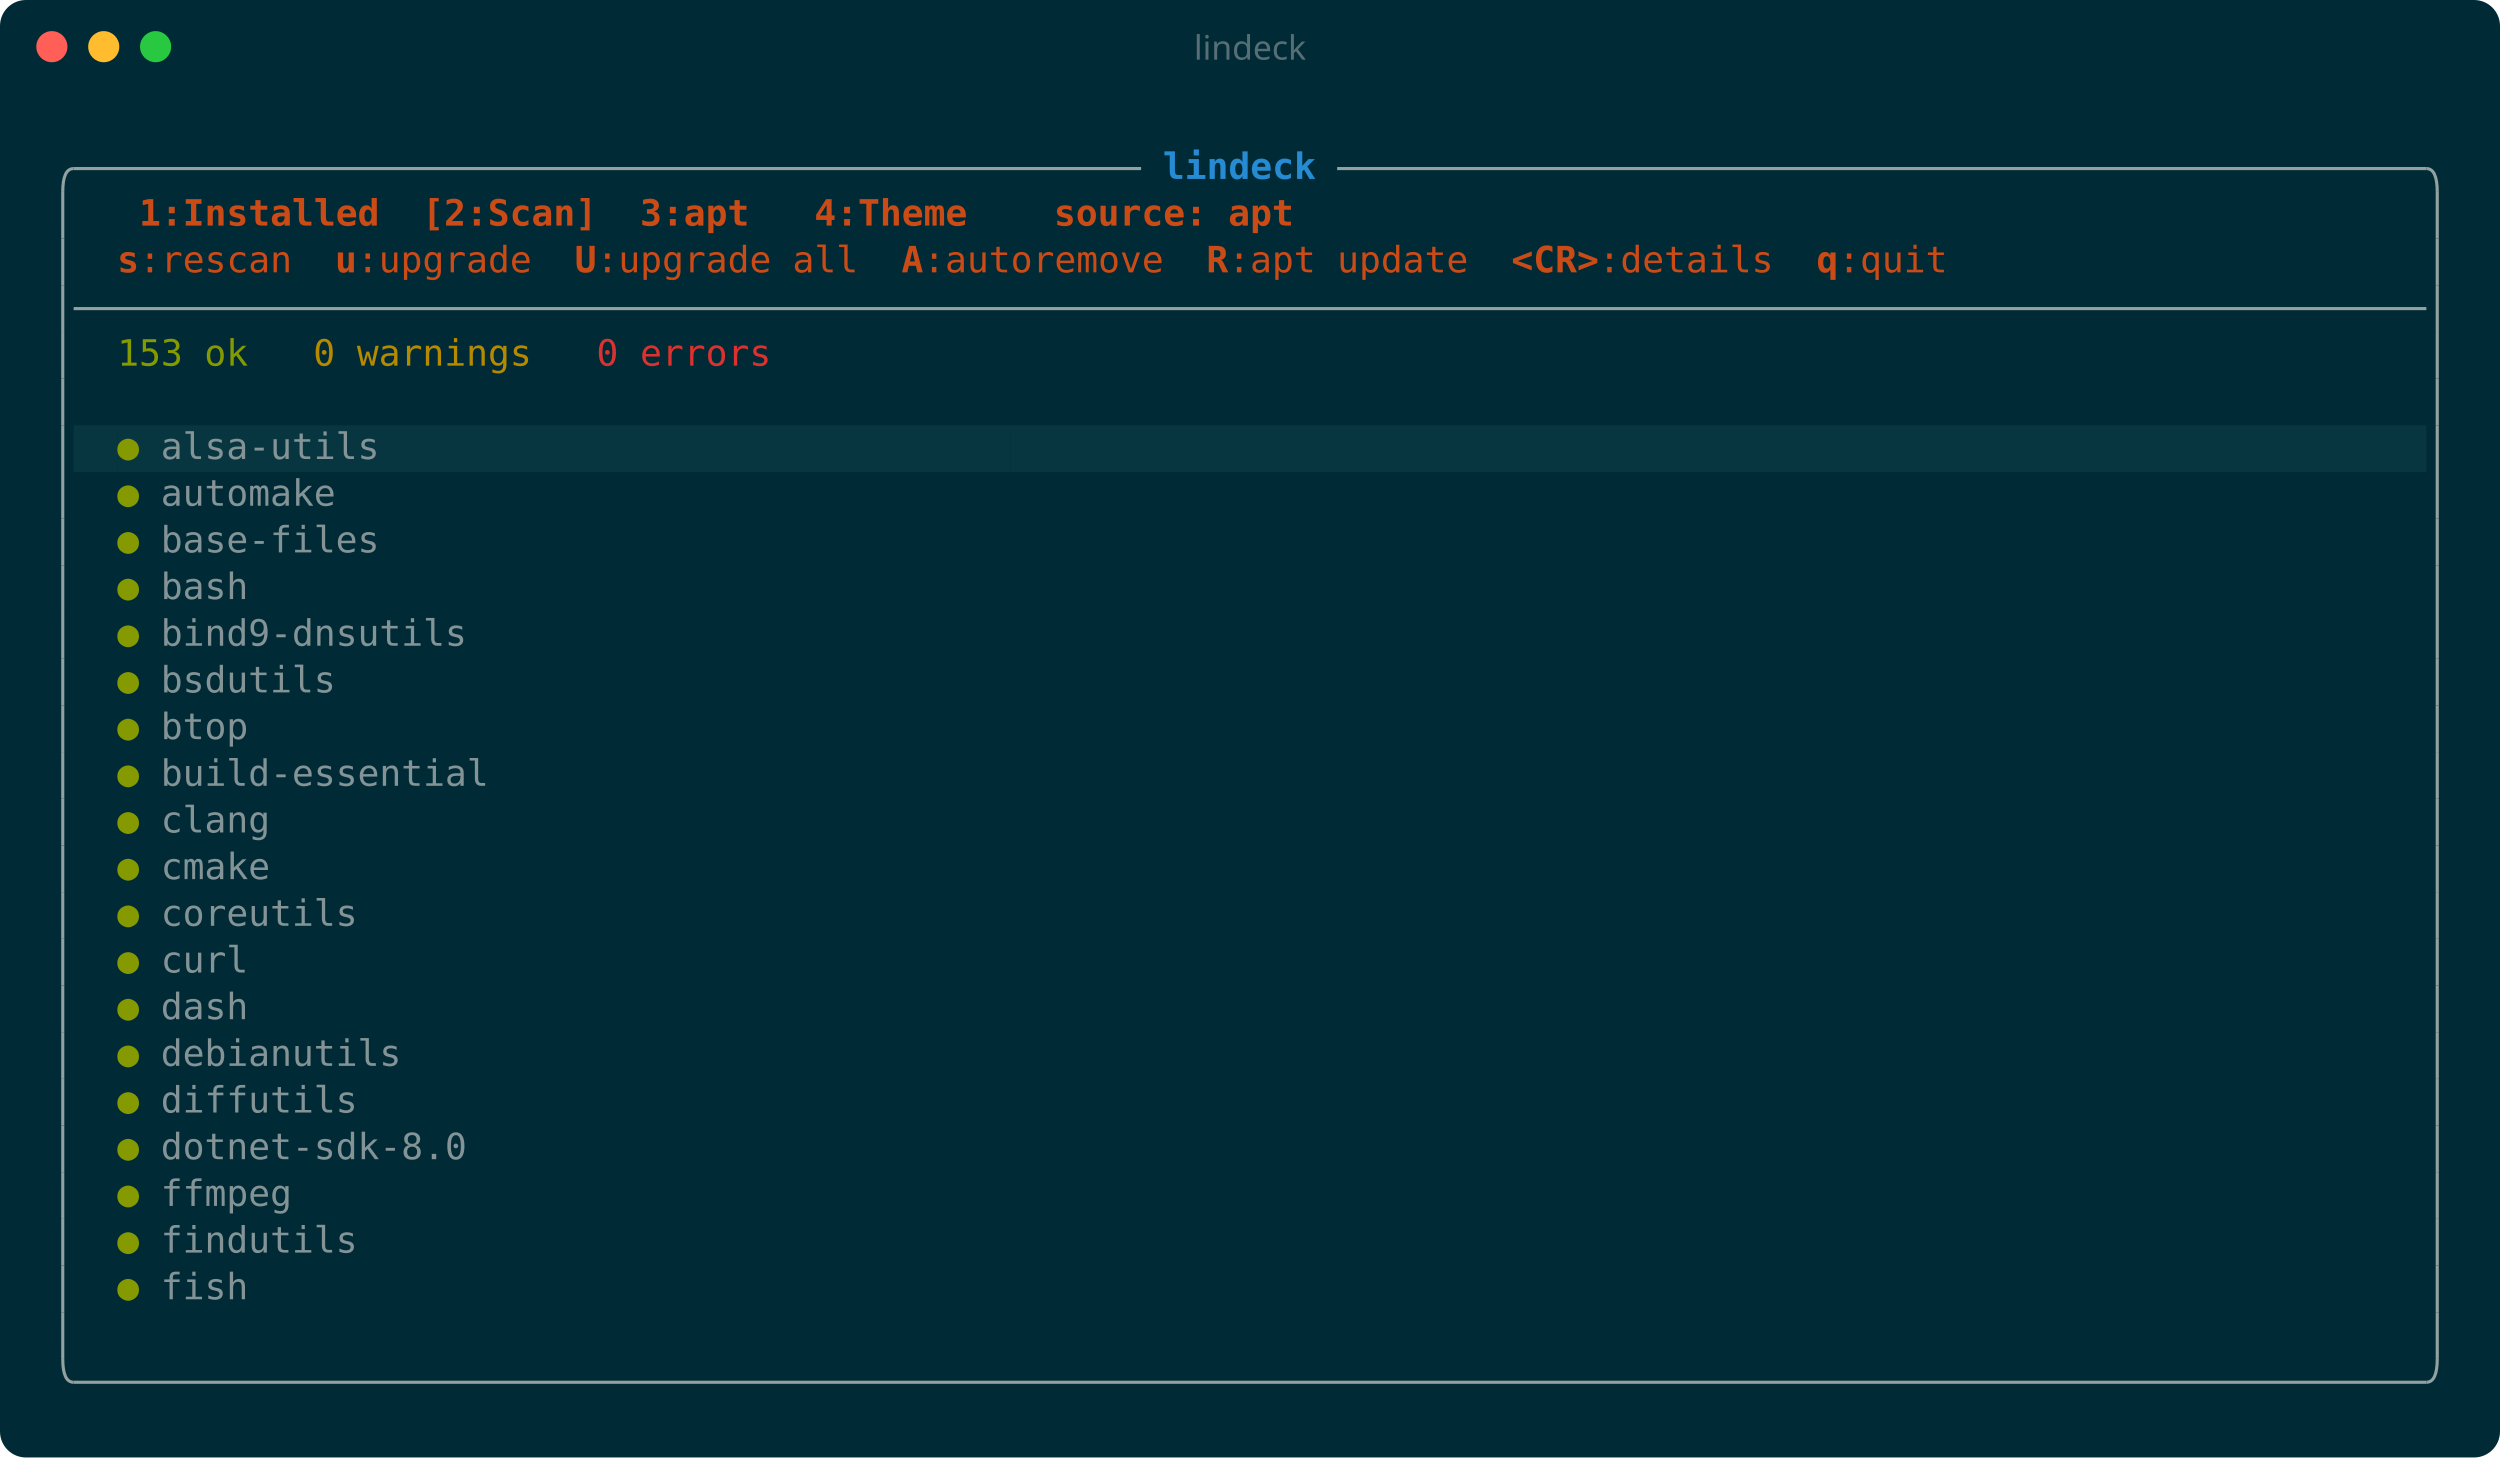
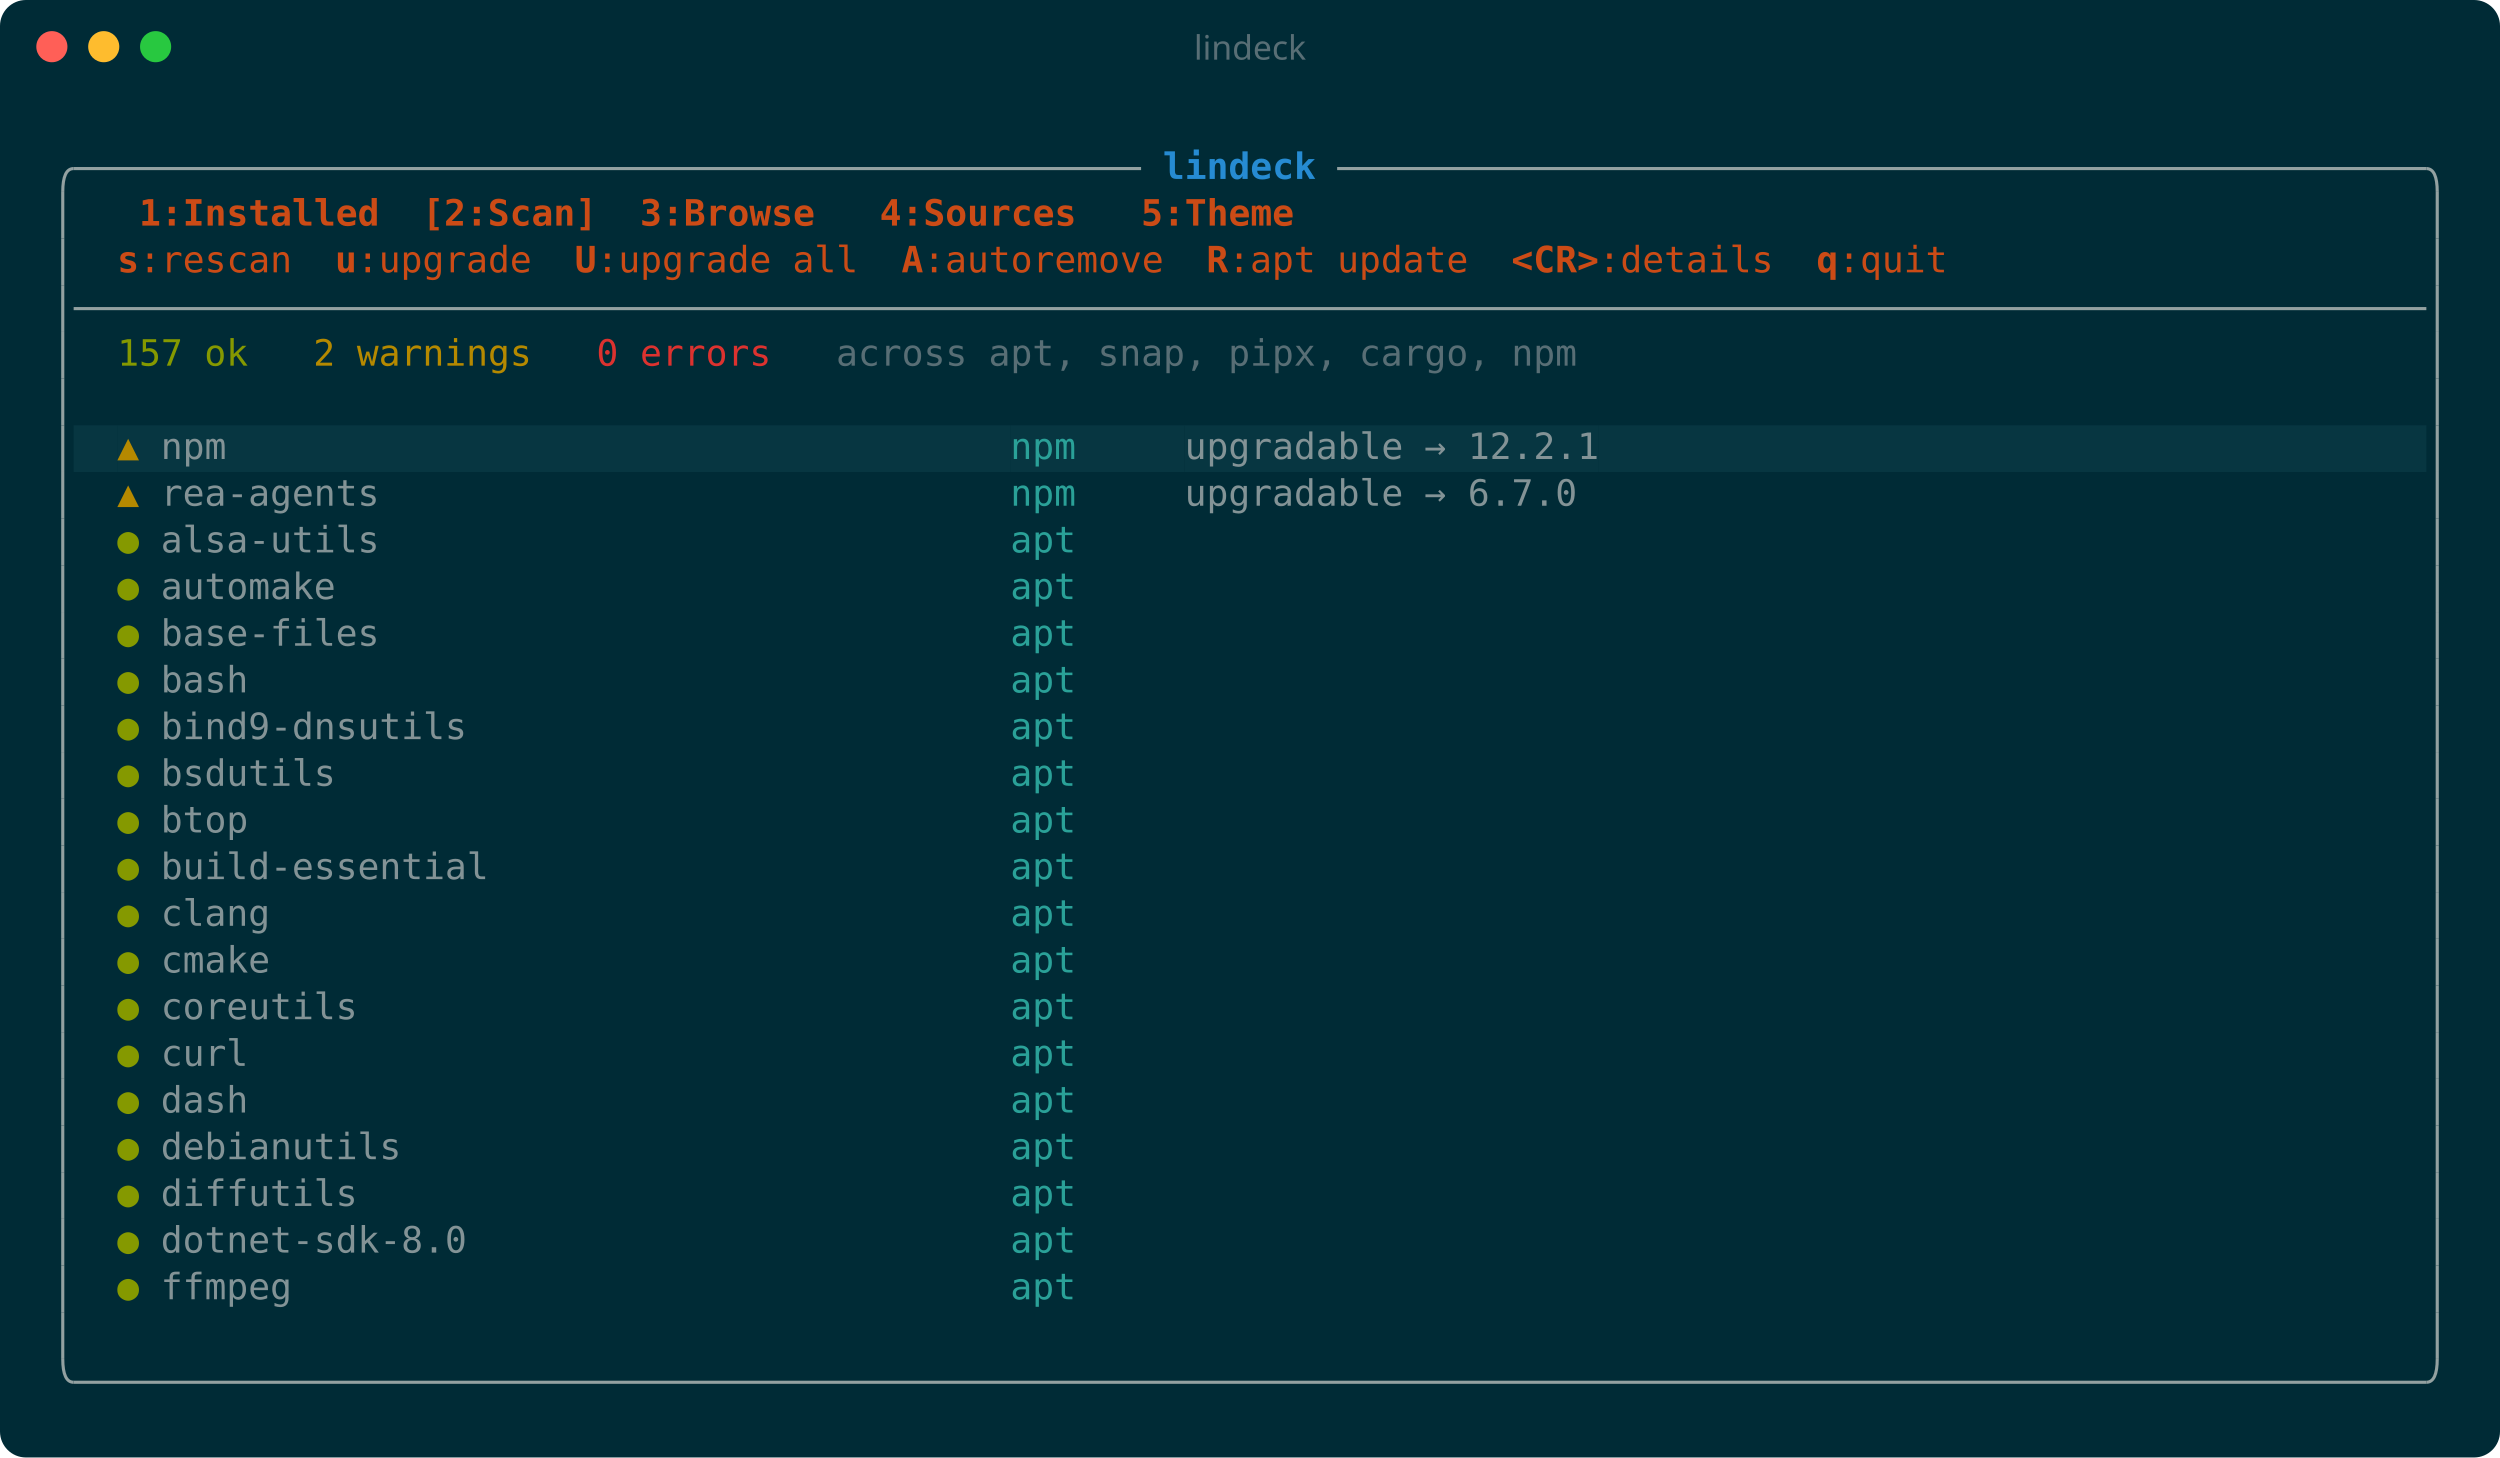
<svg xmlns="http://www.w3.org/2000/svg" width="964" height="562" viewBox="0 0 964 562">
  <rect width="100%" height="100%" rx="10" fill="#002b36" />
  <circle cx="20" cy="18" r="6" fill="#ff5f57" />
  <circle cx="40" cy="18" r="6" fill="#febc2e" />
  <circle cx="60" cy="18" r="6" fill="#28c840" />
  <text x="482" y="23" fill="#586e75" font-family="ui-sans-serif,system-ui,sans-serif" font-size="13" text-anchor="middle">lindeck</text>
  <g font-family="ui-monospace,SFMono-Regular,Menlo,Consolas,'DejaVu Sans Mono',monospace" font-size="14" xml:space="preserve">
    <path d="M28.4,65.0 Q24.2,65.0 24.2,74.0" stroke="#93a1a1" stroke-width="1.2" fill="none" />
    <line x1="28.4" y1="65.0" x2="440.0" y2="65.0" stroke="#93a1a1" stroke-width="1.2" fill="none" />
    <text x="448.4" y="69.0" fill="#268bd2" font-weight="bold" textLength="58.8" lengthAdjust="spacingAndGlyphs">lindeck</text>
    <line x1="515.6" y1="65.0" x2="935.6" y2="65.0" stroke="#93a1a1" stroke-width="1.2" fill="none" />
    <path d="M935.6,65.0 Q939.8,65.0 939.8,74.0" stroke="#93a1a1" stroke-width="1.2" fill="none" />
    <line x1="24.2" y1="74.0" x2="24.2" y2="92.0" stroke="#93a1a1" stroke-width="1.2" fill="none" />
    <text x="53.6" y="87.0" fill="#cb4b16" font-weight="bold" textLength="92.4" lengthAdjust="spacingAndGlyphs">1:Installed</text>
    <text x="162.8" y="87.0" fill="#cb4b16" font-weight="bold" textLength="67.2" lengthAdjust="spacingAndGlyphs">[2:Scan]</text>
-     <text x="246.8" y="87.0" fill="#cb4b16" font-weight="bold" textLength="42.0" lengthAdjust="spacingAndGlyphs">3:apt</text>
-     <text x="314.0" y="87.0" fill="#cb4b16" font-weight="bold" textLength="58.8" lengthAdjust="spacingAndGlyphs">4:Theme</text>
-     <text x="406.4" y="87.0" fill="#cb4b16" font-weight="bold" textLength="58.8" lengthAdjust="spacingAndGlyphs">source:</text>
-     <text x="473.6" y="87.0" fill="#cb4b16" font-weight="bold" textLength="25.2" lengthAdjust="spacingAndGlyphs">apt</text>
+     <text x="246.8" y="87.0" fill="#cb4b16" font-weight="bold" textLength="67.2" lengthAdjust="spacingAndGlyphs">3:Browse</text>
+     <text x="339.2" y="87.0" fill="#cb4b16" font-weight="bold" textLength="75.6" lengthAdjust="spacingAndGlyphs">4:Sources</text>
+     <text x="440.0" y="87.0" fill="#cb4b16" font-weight="bold" textLength="58.8" lengthAdjust="spacingAndGlyphs">5:Theme</text>
    <line x1="939.8" y1="74.0" x2="939.8" y2="92.0" stroke="#93a1a1" stroke-width="1.2" fill="none" />
    <line x1="24.2" y1="92.0" x2="24.2" y2="110.0" stroke="#93a1a1" stroke-width="1.2" fill="none" />
    <text x="45.2" y="105.0" fill="#cb4b16" font-weight="bold" textLength="8.4" lengthAdjust="spacingAndGlyphs">s</text>
    <text x="53.6" y="105.0" fill="#cb4b16" textLength="58.8" lengthAdjust="spacingAndGlyphs">:rescan</text>
    <text x="129.2" y="105.0" fill="#cb4b16" font-weight="bold" textLength="8.4" lengthAdjust="spacingAndGlyphs">u</text>
    <text x="137.6" y="105.0" fill="#cb4b16" textLength="67.2" lengthAdjust="spacingAndGlyphs">:upgrade</text>
    <text x="221.6" y="105.0" fill="#cb4b16" font-weight="bold" textLength="8.4" lengthAdjust="spacingAndGlyphs">U</text>
    <text x="230.0" y="105.0" fill="#cb4b16" textLength="67.2" lengthAdjust="spacingAndGlyphs">:upgrade</text>
    <text x="305.6" y="105.0" fill="#cb4b16" textLength="25.2" lengthAdjust="spacingAndGlyphs">all</text>
    <text x="347.6" y="105.0" fill="#cb4b16" font-weight="bold" textLength="8.4" lengthAdjust="spacingAndGlyphs">A</text>
    <text x="356.0" y="105.0" fill="#cb4b16" textLength="92.4" lengthAdjust="spacingAndGlyphs">:autoremove</text>
    <text x="465.2" y="105.0" fill="#cb4b16" font-weight="bold" textLength="8.4" lengthAdjust="spacingAndGlyphs">R</text>
    <text x="473.6" y="105.0" fill="#cb4b16" textLength="33.6" lengthAdjust="spacingAndGlyphs">:apt</text>
    <text x="515.6" y="105.0" fill="#cb4b16" textLength="50.4" lengthAdjust="spacingAndGlyphs">update</text>
    <text x="582.8" y="105.0" fill="#cb4b16" font-weight="bold" textLength="33.6" lengthAdjust="spacingAndGlyphs">&lt;CR&gt;</text>
    <text x="616.4" y="105.0" fill="#cb4b16" textLength="67.2" lengthAdjust="spacingAndGlyphs">:details</text>
    <text x="700.4" y="105.0" fill="#cb4b16" font-weight="bold" textLength="8.4" lengthAdjust="spacingAndGlyphs">q</text>
    <text x="708.8" y="105.0" fill="#cb4b16" textLength="42.0" lengthAdjust="spacingAndGlyphs">:quit</text>
    <line x1="939.8" y1="92.0" x2="939.8" y2="110.0" stroke="#93a1a1" stroke-width="1.2" fill="none" />
    <line x1="24.2" y1="110.0" x2="24.2" y2="128.0" stroke="#93a1a1" stroke-width="1.2" fill="none" />
    <line x1="28.4" y1="119.0" x2="935.6" y2="119.0" stroke="#93a1a1" stroke-width="1.2" fill="none" />
    <line x1="939.8" y1="110.0" x2="939.8" y2="128.0" stroke="#93a1a1" stroke-width="1.2" fill="none" />
    <line x1="24.2" y1="128.0" x2="24.2" y2="146.0" stroke="#93a1a1" stroke-width="1.2" fill="none" />
-     <text x="45.2" y="141.0" fill="#859900" textLength="25.2" lengthAdjust="spacingAndGlyphs">153</text>
+     <text x="45.2" y="141.0" fill="#859900" textLength="25.2" lengthAdjust="spacingAndGlyphs">157</text>
    <text x="78.8" y="141.0" fill="#859900" textLength="16.8" lengthAdjust="spacingAndGlyphs">ok</text>
-     <text x="120.8" y="141.0" fill="#b58900" textLength="8.4" lengthAdjust="spacingAndGlyphs">0</text>
+     <text x="120.8" y="141.0" fill="#b58900" textLength="8.4" lengthAdjust="spacingAndGlyphs">2</text>
    <text x="137.6" y="141.0" fill="#b58900" textLength="67.2" lengthAdjust="spacingAndGlyphs">warnings</text>
    <text x="230.0" y="141.0" fill="#dc322f" textLength="8.4" lengthAdjust="spacingAndGlyphs">0</text>
    <text x="246.8" y="141.0" fill="#dc322f" textLength="50.4" lengthAdjust="spacingAndGlyphs">errors</text>
+     <text x="322.4" y="141.0" fill="#586e75" textLength="50.4" lengthAdjust="spacingAndGlyphs">across</text>
+     <text x="381.2" y="141.0" fill="#586e75" textLength="33.6" lengthAdjust="spacingAndGlyphs">apt,</text>
+     <text x="423.2" y="141.0" fill="#586e75" textLength="42.0" lengthAdjust="spacingAndGlyphs">snap,</text>
+     <text x="473.6" y="141.0" fill="#586e75" textLength="42.0" lengthAdjust="spacingAndGlyphs">pipx,</text>
+     <text x="524.0" y="141.0" fill="#586e75" textLength="50.4" lengthAdjust="spacingAndGlyphs">cargo,</text>
+     <text x="582.8" y="141.0" fill="#586e75" textLength="25.2" lengthAdjust="spacingAndGlyphs">npm</text>
    <line x1="939.8" y1="128.0" x2="939.8" y2="146.0" stroke="#93a1a1" stroke-width="1.2" fill="none" />
    <line x1="24.2" y1="146.0" x2="24.2" y2="164.0" stroke="#93a1a1" stroke-width="1.2" fill="none" />
    <line x1="939.8" y1="146.0" x2="939.8" y2="164.0" stroke="#93a1a1" stroke-width="1.2" fill="none" />
    <line x1="24.2" y1="164.0" x2="24.2" y2="182.0" stroke="#93a1a1" stroke-width="1.2" fill="none" />
    <rect x="28.4" y="164.0" width="16.8" height="18" fill="#073641" />
    <rect x="45.2" y="164.0" width="8.4" height="18" fill="#073641" />
-     <text x="45.2" y="177.0" fill="#859900" textLength="8.4" lengthAdjust="spacingAndGlyphs">●</text>
+     <text x="45.2" y="177.0" fill="#b58900" textLength="8.4" lengthAdjust="spacingAndGlyphs">▲</text>
    <rect x="53.6" y="164.0" width="336.0" height="18" fill="#073641" />
-     <text x="62.0" y="177.0" fill="#839396" textLength="84.0" lengthAdjust="spacingAndGlyphs">alsa-utils</text>
-     <rect x="389.6" y="164.0" width="546.0" height="18" fill="#073641" />
+     <text x="62.0" y="177.0" fill="#839396" textLength="25.2" lengthAdjust="spacingAndGlyphs">npm</text>
+     <rect x="389.6" y="164.0" width="67.2" height="18" fill="#073641" />
+     <text x="389.6" y="177.0" fill="#2aa198" textLength="25.2" lengthAdjust="spacingAndGlyphs">npm</text>
+     <rect x="456.8" y="164.0" width="159.6" height="18" fill="#073641" />
+     <text x="456.8" y="177.0" fill="#839396" textLength="84.0" lengthAdjust="spacingAndGlyphs">upgradable</text>
+     <text x="549.2" y="177.0" fill="#839396" textLength="8.4" lengthAdjust="spacingAndGlyphs">→</text>
+     <text x="566.0" y="177.0" fill="#839396" textLength="50.4" lengthAdjust="spacingAndGlyphs">12.2.1</text>
+     <rect x="616.4" y="164.0" width="319.2" height="18" fill="#073641" />
    <line x1="939.8" y1="164.0" x2="939.8" y2="182.0" stroke="#93a1a1" stroke-width="1.2" fill="none" />
    <line x1="24.2" y1="182.0" x2="24.2" y2="200.0" stroke="#93a1a1" stroke-width="1.2" fill="none" />
-     <text x="45.2" y="195.0" fill="#859900" textLength="8.4" lengthAdjust="spacingAndGlyphs">●</text>
-     <text x="62.0" y="195.0" fill="#839396" textLength="67.2" lengthAdjust="spacingAndGlyphs">automake</text>
+     <text x="45.2" y="195.0" fill="#b58900" textLength="8.4" lengthAdjust="spacingAndGlyphs">▲</text>
+     <text x="62.0" y="195.0" fill="#839396" textLength="84.0" lengthAdjust="spacingAndGlyphs">rea-agents</text>
+     <text x="389.6" y="195.0" fill="#2aa198" textLength="25.2" lengthAdjust="spacingAndGlyphs">npm</text>
+     <text x="456.8" y="195.0" fill="#839396" textLength="84.0" lengthAdjust="spacingAndGlyphs">upgradable</text>
+     <text x="549.2" y="195.0" fill="#839396" textLength="8.4" lengthAdjust="spacingAndGlyphs">→</text>
+     <text x="566.0" y="195.0" fill="#839396" textLength="42.0" lengthAdjust="spacingAndGlyphs">6.7.0</text>
    <line x1="939.8" y1="182.0" x2="939.8" y2="200.0" stroke="#93a1a1" stroke-width="1.2" fill="none" />
    <line x1="24.2" y1="200.0" x2="24.2" y2="218.0" stroke="#93a1a1" stroke-width="1.2" fill="none" />
    <text x="45.2" y="213.0" fill="#859900" textLength="8.4" lengthAdjust="spacingAndGlyphs">●</text>
-     <text x="62.0" y="213.0" fill="#839396" textLength="84.0" lengthAdjust="spacingAndGlyphs">base-files</text>
+     <text x="62.0" y="213.0" fill="#839396" textLength="84.0" lengthAdjust="spacingAndGlyphs">alsa-utils</text>
+     <text x="389.6" y="213.0" fill="#2aa198" textLength="25.2" lengthAdjust="spacingAndGlyphs">apt</text>
    <line x1="939.8" y1="200.0" x2="939.8" y2="218.0" stroke="#93a1a1" stroke-width="1.2" fill="none" />
    <line x1="24.2" y1="218.0" x2="24.2" y2="236.0" stroke="#93a1a1" stroke-width="1.2" fill="none" />
    <text x="45.2" y="231.0" fill="#859900" textLength="8.4" lengthAdjust="spacingAndGlyphs">●</text>
-     <text x="62.0" y="231.0" fill="#839396" textLength="33.6" lengthAdjust="spacingAndGlyphs">bash</text>
+     <text x="62.0" y="231.0" fill="#839396" textLength="67.2" lengthAdjust="spacingAndGlyphs">automake</text>
+     <text x="389.6" y="231.0" fill="#2aa198" textLength="25.2" lengthAdjust="spacingAndGlyphs">apt</text>
    <line x1="939.8" y1="218.0" x2="939.8" y2="236.0" stroke="#93a1a1" stroke-width="1.2" fill="none" />
    <line x1="24.2" y1="236.0" x2="24.2" y2="254.0" stroke="#93a1a1" stroke-width="1.2" fill="none" />
    <text x="45.2" y="249.0" fill="#859900" textLength="8.4" lengthAdjust="spacingAndGlyphs">●</text>
-     <text x="62.0" y="249.0" fill="#839396" textLength="117.6" lengthAdjust="spacingAndGlyphs">bind9-dnsutils</text>
+     <text x="62.0" y="249.0" fill="#839396" textLength="84.0" lengthAdjust="spacingAndGlyphs">base-files</text>
+     <text x="389.6" y="249.0" fill="#2aa198" textLength="25.2" lengthAdjust="spacingAndGlyphs">apt</text>
    <line x1="939.8" y1="236.0" x2="939.8" y2="254.0" stroke="#93a1a1" stroke-width="1.2" fill="none" />
    <line x1="24.2" y1="254.0" x2="24.2" y2="272.0" stroke="#93a1a1" stroke-width="1.2" fill="none" />
    <text x="45.2" y="267.0" fill="#859900" textLength="8.4" lengthAdjust="spacingAndGlyphs">●</text>
-     <text x="62.0" y="267.0" fill="#839396" textLength="67.2" lengthAdjust="spacingAndGlyphs">bsdutils</text>
+     <text x="62.0" y="267.0" fill="#839396" textLength="33.6" lengthAdjust="spacingAndGlyphs">bash</text>
+     <text x="389.6" y="267.0" fill="#2aa198" textLength="25.2" lengthAdjust="spacingAndGlyphs">apt</text>
    <line x1="939.8" y1="254.0" x2="939.8" y2="272.0" stroke="#93a1a1" stroke-width="1.2" fill="none" />
    <line x1="24.2" y1="272.0" x2="24.2" y2="290.0" stroke="#93a1a1" stroke-width="1.2" fill="none" />
    <text x="45.2" y="285.0" fill="#859900" textLength="8.4" lengthAdjust="spacingAndGlyphs">●</text>
-     <text x="62.0" y="285.0" fill="#839396" textLength="33.6" lengthAdjust="spacingAndGlyphs">btop</text>
+     <text x="62.0" y="285.0" fill="#839396" textLength="117.6" lengthAdjust="spacingAndGlyphs">bind9-dnsutils</text>
+     <text x="389.6" y="285.0" fill="#2aa198" textLength="25.2" lengthAdjust="spacingAndGlyphs">apt</text>
    <line x1="939.8" y1="272.0" x2="939.8" y2="290.0" stroke="#93a1a1" stroke-width="1.2" fill="none" />
    <line x1="24.2" y1="290.0" x2="24.2" y2="308.0" stroke="#93a1a1" stroke-width="1.2" fill="none" />
    <text x="45.2" y="303.0" fill="#859900" textLength="8.4" lengthAdjust="spacingAndGlyphs">●</text>
-     <text x="62.0" y="303.0" fill="#839396" textLength="126.0" lengthAdjust="spacingAndGlyphs">build-essential</text>
+     <text x="62.0" y="303.0" fill="#839396" textLength="67.2" lengthAdjust="spacingAndGlyphs">bsdutils</text>
+     <text x="389.6" y="303.0" fill="#2aa198" textLength="25.2" lengthAdjust="spacingAndGlyphs">apt</text>
    <line x1="939.8" y1="290.0" x2="939.8" y2="308.0" stroke="#93a1a1" stroke-width="1.2" fill="none" />
    <line x1="24.2" y1="308.0" x2="24.2" y2="326.0" stroke="#93a1a1" stroke-width="1.2" fill="none" />
    <text x="45.2" y="321.0" fill="#859900" textLength="8.4" lengthAdjust="spacingAndGlyphs">●</text>
-     <text x="62.0" y="321.0" fill="#839396" textLength="42.0" lengthAdjust="spacingAndGlyphs">clang</text>
+     <text x="62.0" y="321.0" fill="#839396" textLength="33.6" lengthAdjust="spacingAndGlyphs">btop</text>
+     <text x="389.6" y="321.0" fill="#2aa198" textLength="25.2" lengthAdjust="spacingAndGlyphs">apt</text>
    <line x1="939.8" y1="308.0" x2="939.8" y2="326.0" stroke="#93a1a1" stroke-width="1.2" fill="none" />
    <line x1="24.2" y1="326.0" x2="24.2" y2="344.0" stroke="#93a1a1" stroke-width="1.2" fill="none" />
    <text x="45.2" y="339.0" fill="#859900" textLength="8.4" lengthAdjust="spacingAndGlyphs">●</text>
-     <text x="62.0" y="339.0" fill="#839396" textLength="42.0" lengthAdjust="spacingAndGlyphs">cmake</text>
+     <text x="62.0" y="339.0" fill="#839396" textLength="126.0" lengthAdjust="spacingAndGlyphs">build-essential</text>
+     <text x="389.6" y="339.0" fill="#2aa198" textLength="25.2" lengthAdjust="spacingAndGlyphs">apt</text>
    <line x1="939.8" y1="326.0" x2="939.8" y2="344.0" stroke="#93a1a1" stroke-width="1.2" fill="none" />
    <line x1="24.2" y1="344.0" x2="24.2" y2="362.0" stroke="#93a1a1" stroke-width="1.2" fill="none" />
    <text x="45.2" y="357.0" fill="#859900" textLength="8.4" lengthAdjust="spacingAndGlyphs">●</text>
-     <text x="62.0" y="357.0" fill="#839396" textLength="75.6" lengthAdjust="spacingAndGlyphs">coreutils</text>
+     <text x="62.0" y="357.0" fill="#839396" textLength="42.0" lengthAdjust="spacingAndGlyphs">clang</text>
+     <text x="389.6" y="357.0" fill="#2aa198" textLength="25.2" lengthAdjust="spacingAndGlyphs">apt</text>
    <line x1="939.8" y1="344.0" x2="939.8" y2="362.0" stroke="#93a1a1" stroke-width="1.2" fill="none" />
    <line x1="24.2" y1="362.0" x2="24.2" y2="380.0" stroke="#93a1a1" stroke-width="1.2" fill="none" />
    <text x="45.2" y="375.0" fill="#859900" textLength="8.4" lengthAdjust="spacingAndGlyphs">●</text>
-     <text x="62.0" y="375.0" fill="#839396" textLength="33.6" lengthAdjust="spacingAndGlyphs">curl</text>
+     <text x="62.0" y="375.0" fill="#839396" textLength="42.0" lengthAdjust="spacingAndGlyphs">cmake</text>
+     <text x="389.6" y="375.0" fill="#2aa198" textLength="25.2" lengthAdjust="spacingAndGlyphs">apt</text>
    <line x1="939.8" y1="362.0" x2="939.8" y2="380.0" stroke="#93a1a1" stroke-width="1.2" fill="none" />
    <line x1="24.2" y1="380.0" x2="24.2" y2="398.0" stroke="#93a1a1" stroke-width="1.2" fill="none" />
    <text x="45.2" y="393.0" fill="#859900" textLength="8.4" lengthAdjust="spacingAndGlyphs">●</text>
-     <text x="62.0" y="393.0" fill="#839396" textLength="33.6" lengthAdjust="spacingAndGlyphs">dash</text>
+     <text x="62.0" y="393.0" fill="#839396" textLength="75.6" lengthAdjust="spacingAndGlyphs">coreutils</text>
+     <text x="389.6" y="393.0" fill="#2aa198" textLength="25.2" lengthAdjust="spacingAndGlyphs">apt</text>
    <line x1="939.8" y1="380.0" x2="939.8" y2="398.0" stroke="#93a1a1" stroke-width="1.2" fill="none" />
    <line x1="24.2" y1="398.0" x2="24.2" y2="416.0" stroke="#93a1a1" stroke-width="1.2" fill="none" />
    <text x="45.2" y="411.0" fill="#859900" textLength="8.4" lengthAdjust="spacingAndGlyphs">●</text>
-     <text x="62.0" y="411.0" fill="#839396" textLength="92.4" lengthAdjust="spacingAndGlyphs">debianutils</text>
+     <text x="62.0" y="411.0" fill="#839396" textLength="33.6" lengthAdjust="spacingAndGlyphs">curl</text>
+     <text x="389.6" y="411.0" fill="#2aa198" textLength="25.2" lengthAdjust="spacingAndGlyphs">apt</text>
    <line x1="939.8" y1="398.0" x2="939.8" y2="416.0" stroke="#93a1a1" stroke-width="1.2" fill="none" />
    <line x1="24.2" y1="416.0" x2="24.2" y2="434.0" stroke="#93a1a1" stroke-width="1.2" fill="none" />
    <text x="45.2" y="429.0" fill="#859900" textLength="8.4" lengthAdjust="spacingAndGlyphs">●</text>
-     <text x="62.0" y="429.0" fill="#839396" textLength="75.6" lengthAdjust="spacingAndGlyphs">diffutils</text>
+     <text x="62.0" y="429.0" fill="#839396" textLength="33.6" lengthAdjust="spacingAndGlyphs">dash</text>
+     <text x="389.6" y="429.0" fill="#2aa198" textLength="25.2" lengthAdjust="spacingAndGlyphs">apt</text>
    <line x1="939.8" y1="416.0" x2="939.8" y2="434.0" stroke="#93a1a1" stroke-width="1.2" fill="none" />
    <line x1="24.2" y1="434.0" x2="24.2" y2="452.0" stroke="#93a1a1" stroke-width="1.2" fill="none" />
    <text x="45.2" y="447.0" fill="#859900" textLength="8.4" lengthAdjust="spacingAndGlyphs">●</text>
-     <text x="62.0" y="447.0" fill="#839396" textLength="117.6" lengthAdjust="spacingAndGlyphs">dotnet-sdk-8.0</text>
+     <text x="62.0" y="447.0" fill="#839396" textLength="92.4" lengthAdjust="spacingAndGlyphs">debianutils</text>
+     <text x="389.6" y="447.0" fill="#2aa198" textLength="25.2" lengthAdjust="spacingAndGlyphs">apt</text>
    <line x1="939.8" y1="434.0" x2="939.8" y2="452.0" stroke="#93a1a1" stroke-width="1.2" fill="none" />
    <line x1="24.2" y1="452.0" x2="24.2" y2="470.0" stroke="#93a1a1" stroke-width="1.2" fill="none" />
    <text x="45.2" y="465.0" fill="#859900" textLength="8.4" lengthAdjust="spacingAndGlyphs">●</text>
-     <text x="62.0" y="465.0" fill="#839396" textLength="50.4" lengthAdjust="spacingAndGlyphs">ffmpeg</text>
+     <text x="62.0" y="465.0" fill="#839396" textLength="75.6" lengthAdjust="spacingAndGlyphs">diffutils</text>
+     <text x="389.6" y="465.0" fill="#2aa198" textLength="25.2" lengthAdjust="spacingAndGlyphs">apt</text>
    <line x1="939.8" y1="452.0" x2="939.8" y2="470.0" stroke="#93a1a1" stroke-width="1.2" fill="none" />
    <line x1="24.2" y1="470.0" x2="24.2" y2="488.0" stroke="#93a1a1" stroke-width="1.2" fill="none" />
    <text x="45.2" y="483.0" fill="#859900" textLength="8.4" lengthAdjust="spacingAndGlyphs">●</text>
-     <text x="62.0" y="483.0" fill="#839396" textLength="75.6" lengthAdjust="spacingAndGlyphs">findutils</text>
+     <text x="62.0" y="483.0" fill="#839396" textLength="117.6" lengthAdjust="spacingAndGlyphs">dotnet-sdk-8.0</text>
+     <text x="389.6" y="483.0" fill="#2aa198" textLength="25.2" lengthAdjust="spacingAndGlyphs">apt</text>
    <line x1="939.8" y1="470.0" x2="939.8" y2="488.0" stroke="#93a1a1" stroke-width="1.2" fill="none" />
    <line x1="24.2" y1="488.0" x2="24.2" y2="506.0" stroke="#93a1a1" stroke-width="1.2" fill="none" />
    <text x="45.2" y="501.0" fill="#859900" textLength="8.4" lengthAdjust="spacingAndGlyphs">●</text>
-     <text x="62.0" y="501.0" fill="#839396" textLength="33.6" lengthAdjust="spacingAndGlyphs">fish</text>
+     <text x="62.0" y="501.0" fill="#839396" textLength="50.4" lengthAdjust="spacingAndGlyphs">ffmpeg</text>
+     <text x="389.6" y="501.0" fill="#2aa198" textLength="25.2" lengthAdjust="spacingAndGlyphs">apt</text>
    <line x1="939.8" y1="488.0" x2="939.8" y2="506.0" stroke="#93a1a1" stroke-width="1.2" fill="none" />
    <line x1="24.2" y1="506.0" x2="24.2" y2="524.0" stroke="#93a1a1" stroke-width="1.2" fill="none" />
    <line x1="939.8" y1="506.0" x2="939.8" y2="524.0" stroke="#93a1a1" stroke-width="1.2" fill="none" />
    <path d="M24.2,524.0 Q24.2,533.0 28.4,533.0" stroke="#93a1a1" stroke-width="1.2" fill="none" />
    <line x1="28.4" y1="533.0" x2="935.6" y2="533.0" stroke="#93a1a1" stroke-width="1.2" fill="none" />
    <path d="M939.8,524.0 Q939.8,533.0 935.6,533.0" stroke="#93a1a1" stroke-width="1.2" fill="none" />
  </g>
</svg>
